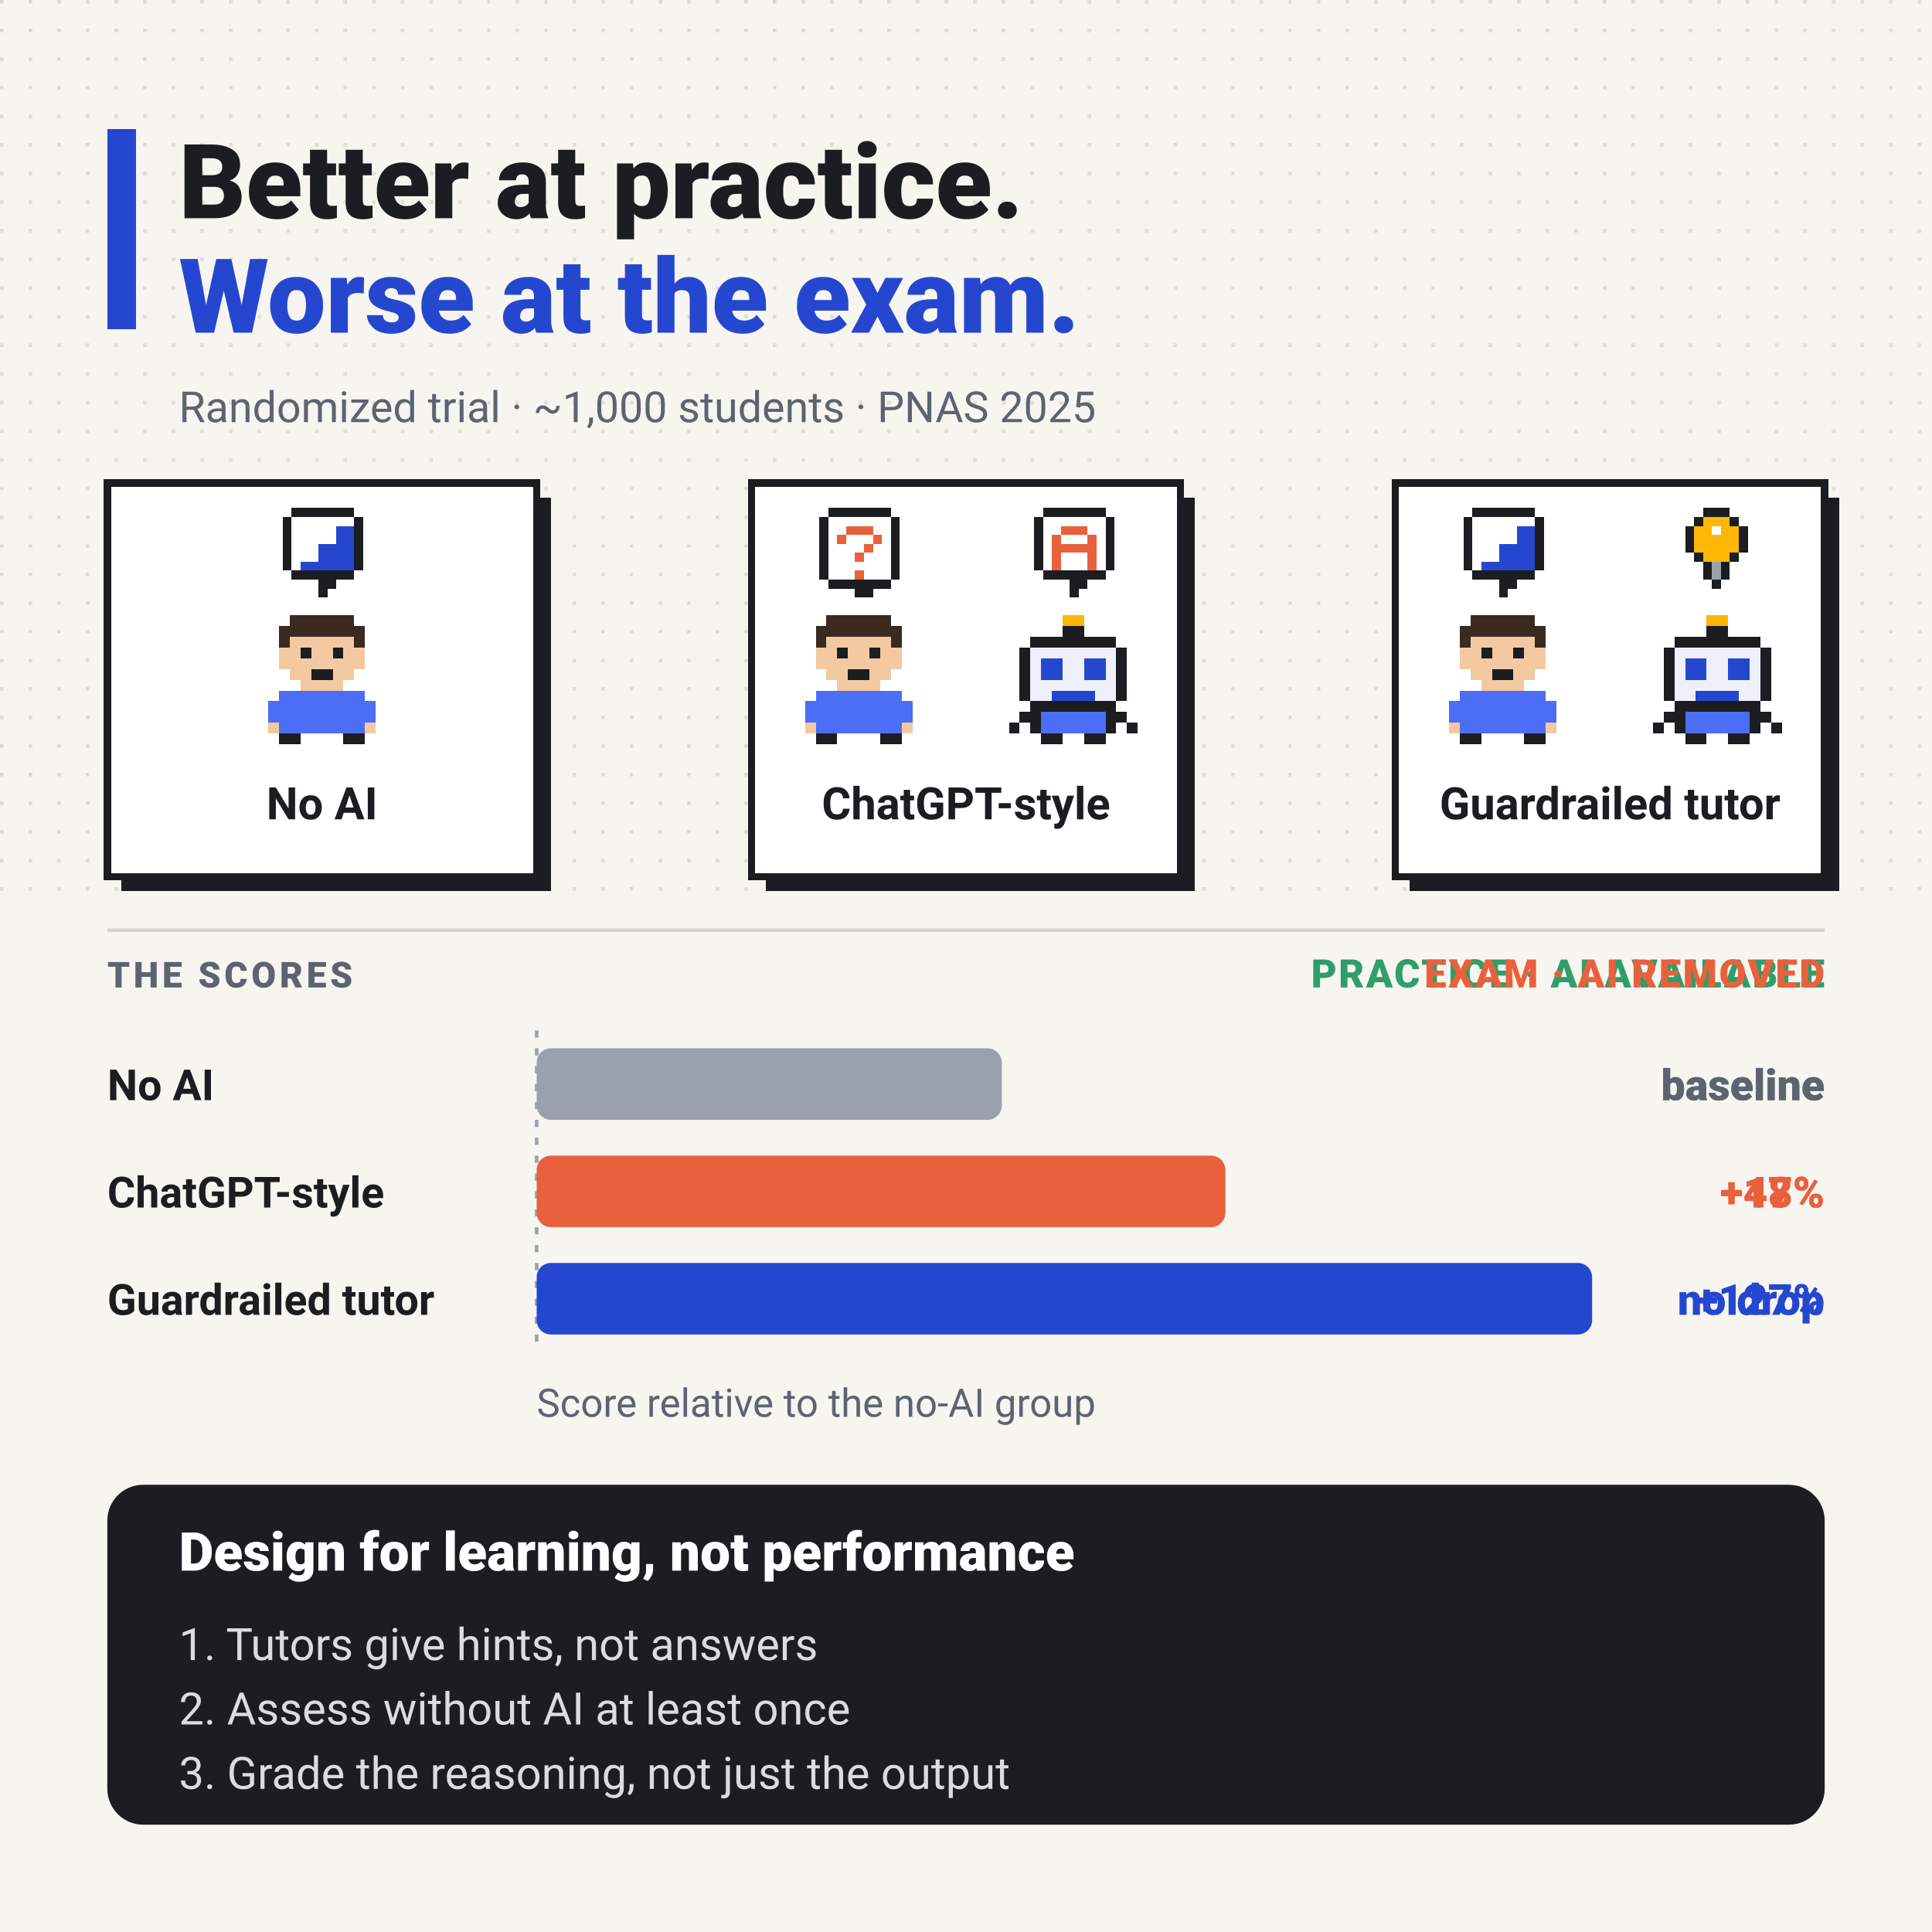
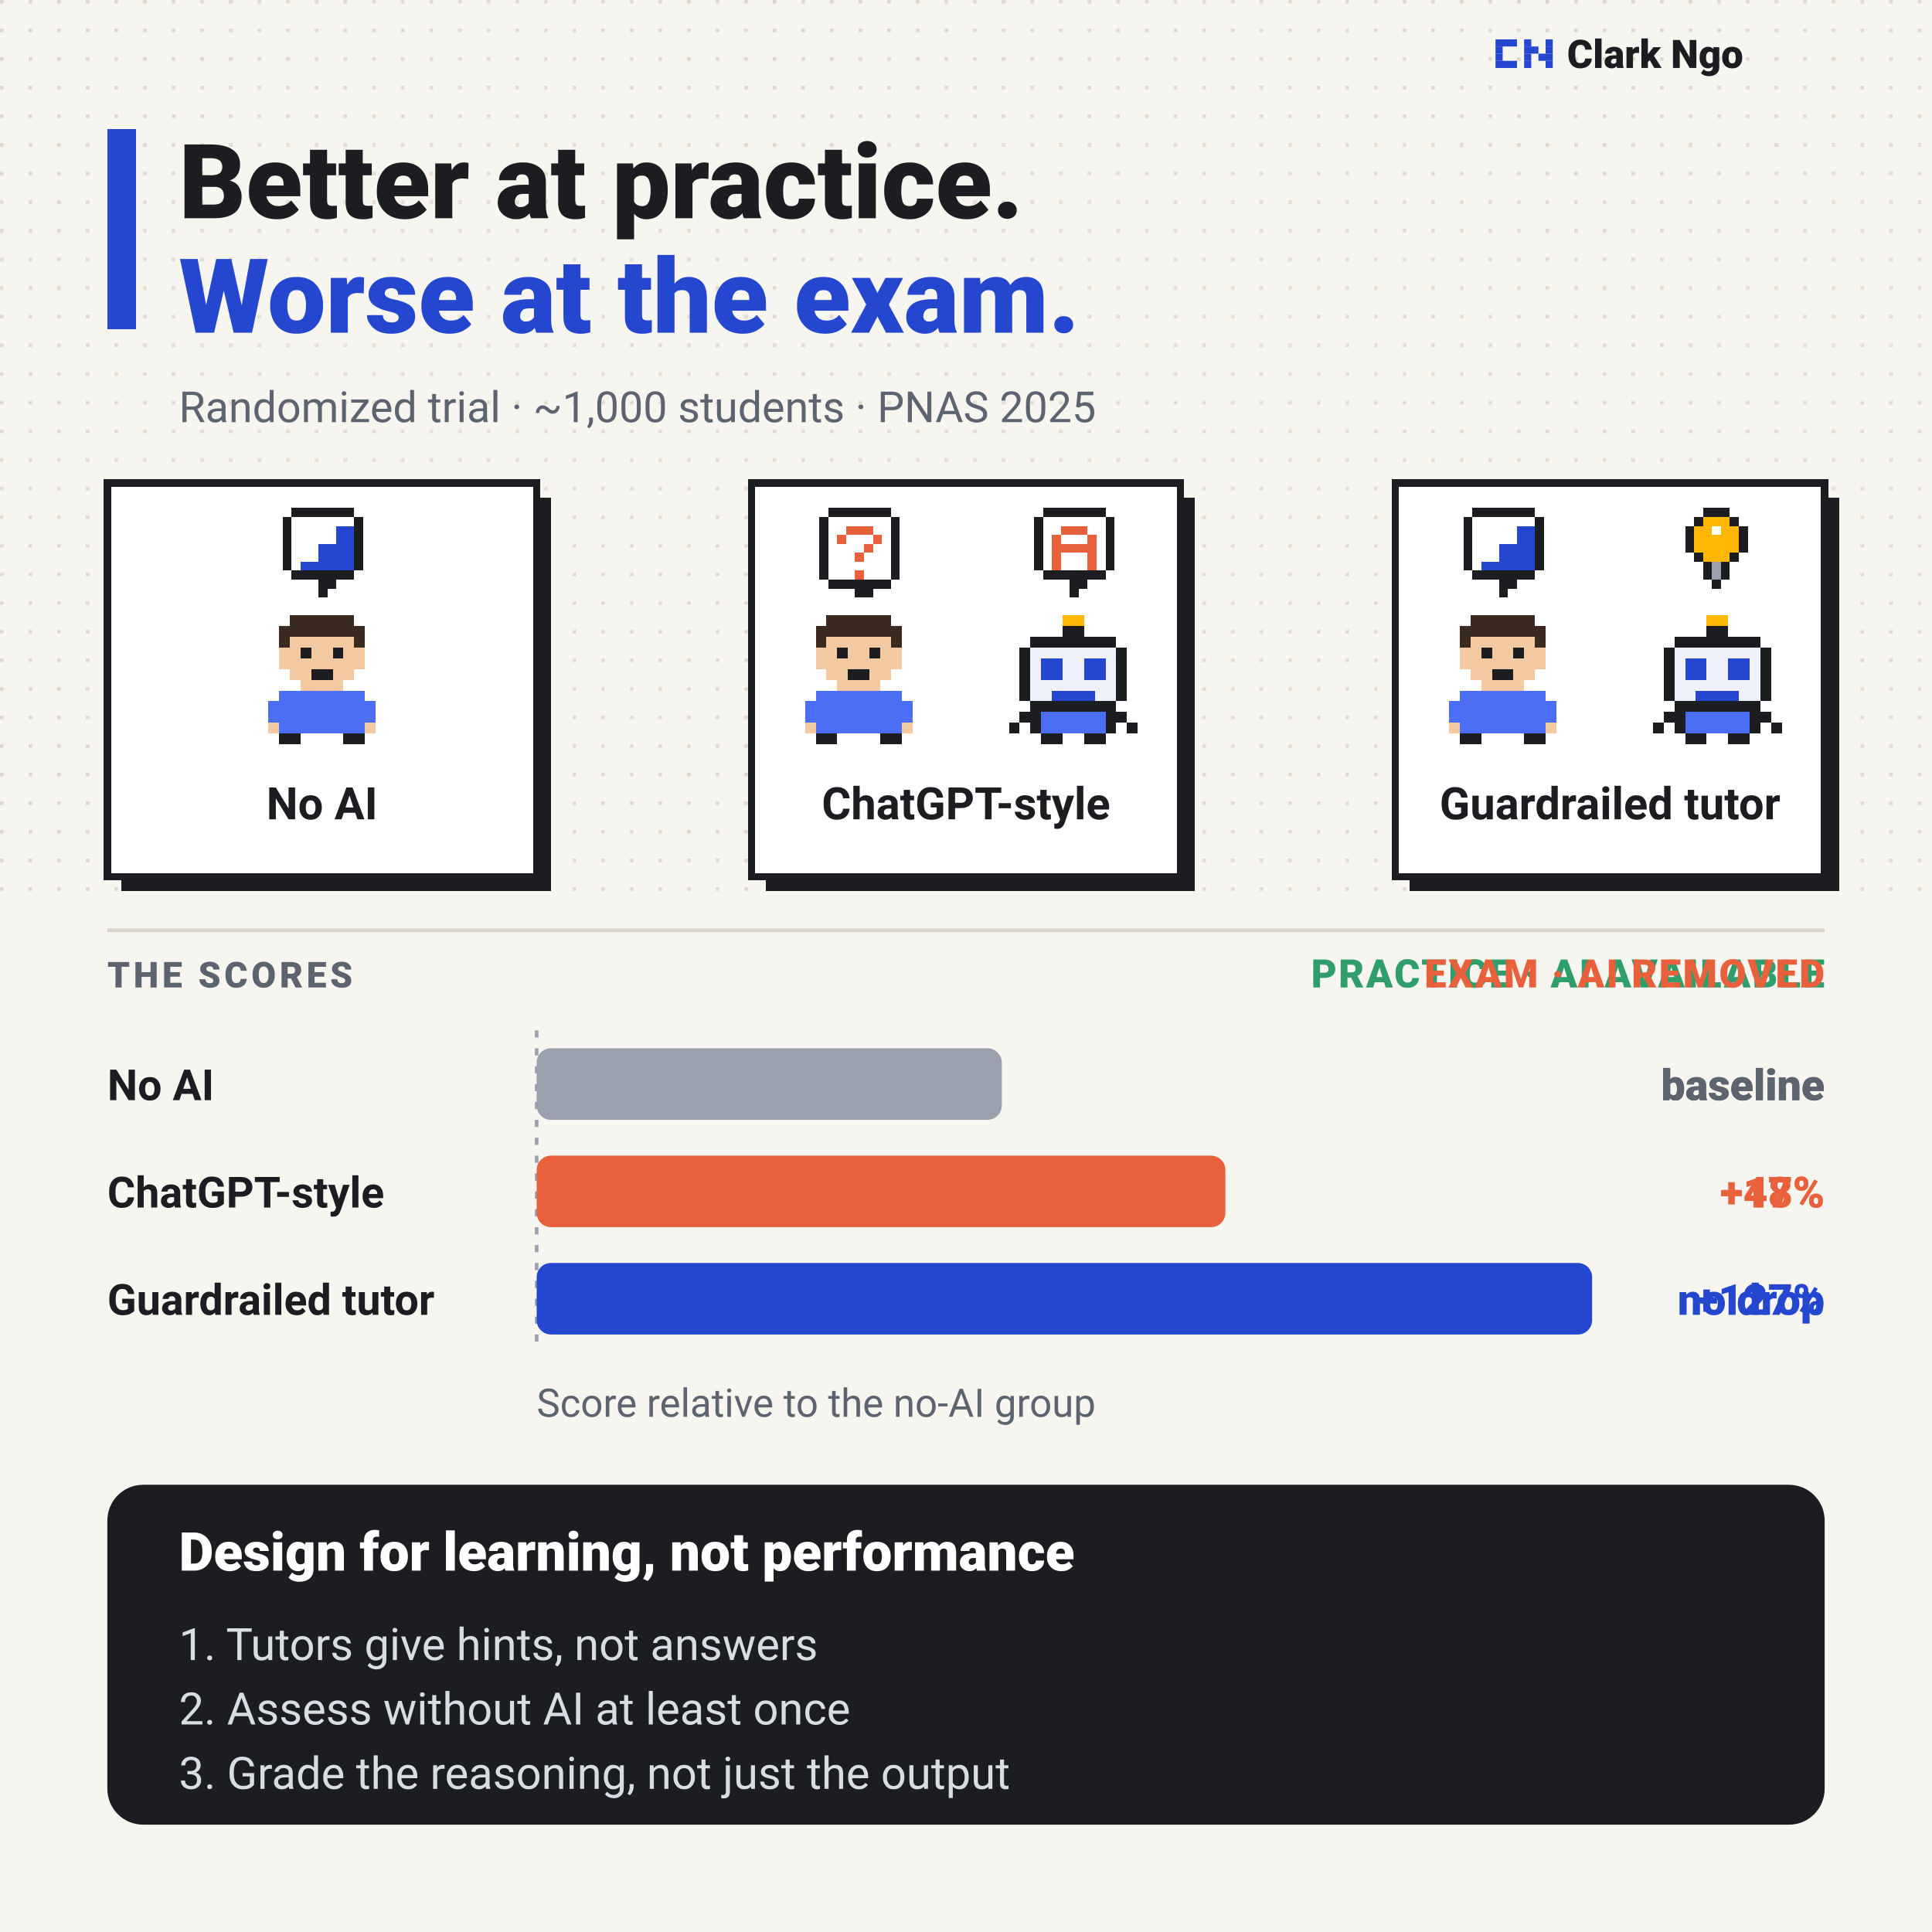
<svg xmlns="http://www.w3.org/2000/svg" viewBox="0 0 1080 1080" width="1080" height="1080" font-family="-apple-system, 'Segoe UI', Roboto, Helvetica, Arial, sans-serif">
  <style>
    .px rect, .px path { shape-rendering: crispEdges; }
    .march { stroke-dasharray: 16 16; animation: march 0.6s steps(4) infinite; }
    @keyframes march { to { stroke-dashoffset: -32; } }
    .bob { animation: bob 0.6s steps(1) infinite; }
    @keyframes bob { 0% { transform: translateY(0); } 50% { transform: translateY(-8px); } }

    /* Pixel half: stepped. */
    .practice-px { animation: practice-px 6s steps(1) infinite; }
    @keyframes practice-px { 0% { opacity: 0; } 8% { opacity: 1; } 48% { opacity: 0; } }
    .exam-px { animation: exam-px 6s steps(1) infinite; }
    @keyframes exam-px { 0% { opacity: 0; } 56% { opacity: 1; } 94% { opacity: 0; } }
    .robot { animation: robot 6s steps(1) infinite; }
    @keyframes robot { 0% { opacity: 1; } 50% { opacity: 0; } 96% { opacity: 1; } }

    /* Flat half: smooth. */
    .bar { transform-box: fill-box; transform-origin: left center; animation-duration: 6s; animation-iteration-count: infinite; animation-timing-function: linear; }
    .practice-label, .phase-practice { animation: practice 6s linear infinite; }
    @keyframes practice { 0%, 6% { opacity: 0; } 12%, 44% { opacity: 1; } 50%, 100% { opacity: 0; } }
    .exam-label, .phase-exam { animation: exam 6s linear infinite; }
    @keyframes exam { 0%, 50% { opacity: 0; } 56%, 90% { opacity: 1; } 96%, 100% { opacity: 0; } }
    @keyframes bar0 { 0% { transform: scaleX(0); } 12%, 46% { transform: scaleX(1); } 54%, 92% { transform: scaleX(1.000); } 98%, 100% { transform: scaleX(0); } }
    @keyframes bar1 { 0% { transform: scaleX(0); } 12%, 46% { transform: scaleX(1); } 54%, 92% { transform: scaleX(0.561); } 98%, 100% { transform: scaleX(0); } }
    @keyframes bar2 { 0% { transform: scaleX(0); } 12%, 46% { transform: scaleX(1); } 54%, 92% { transform: scaleX(0.441); } 98%, 100% { transform: scaleX(0); } }
  </style>
  <defs>
    <pattern id="grid" width="16" height="16" patternUnits="userSpaceOnUse">
      <rect width="2" height="2" fill="#dcd8cd" />
    </pattern>
  </defs>
  <rect width="1080" height="1080" fill="#f7f5f0" />
  <g class="px">
    <rect width="1080" height="500" fill="url(#grid)" />
    <rect x="60" y="72" width="16" height="112" fill="#2547d0" />
    <text x="100" y="122" font-size="58" font-weight="800" fill="#1b1d21">Better at practice.</text>
    <text x="100" y="186" font-size="58" font-weight="800" fill="#2547d0">Worse at the exam.</text>
    <text x="100" y="236" font-size="24" fill="#5d6470">Randomized trial · ~1,000 students · PNAS 2025</text>
    <g>
      <rect x="68" y="278" width="240" height="220" fill="#1b1d21" />
      <rect x="60" y="270" width="240" height="220" fill="#fff" stroke="#1b1d21" stroke-width="4" />
      <g>
        <g class="bob" style="animation-delay:0.0s">
          <rect x="162" y="344" width="36" height="6" fill="#3b2a20" />
          <rect x="156" y="350" width="48" height="6" fill="#3b2a20" />
          <rect x="156" y="356" width="6" height="6" fill="#3b2a20" />
          <rect x="162" y="356" width="36" height="6" fill="#f2c9a0" />
          <rect x="198" y="356" width="6" height="6" fill="#3b2a20" />
          <rect x="156" y="362" width="12" height="6" fill="#f2c9a0" />
          <rect x="168" y="362" width="6" height="6" fill="#1b1d21" />
          <rect x="174" y="362" width="12" height="6" fill="#f2c9a0" />
          <rect x="186" y="362" width="6" height="6" fill="#1b1d21" />
          <rect x="192" y="362" width="12" height="6" fill="#f2c9a0" />
          <rect x="156" y="368" width="48" height="6" fill="#f2c9a0" />
          <rect x="162" y="374" width="12" height="6" fill="#f2c9a0" />
          <rect x="174" y="374" width="12" height="6" fill="#1b1d21" />
          <rect x="186" y="374" width="12" height="6" fill="#f2c9a0" />
          <rect x="168" y="380" width="24" height="6" fill="#f2c9a0" />
          <rect x="156" y="386" width="48" height="6" fill="#4c6ef5" />
          <rect x="150" y="392" width="60" height="6" fill="#4c6ef5" />
          <rect x="150" y="398" width="60" height="6" fill="#4c6ef5" />
          <rect x="150" y="404" width="6" height="6" fill="#f2c9a0" />
          <rect x="156" y="404" width="48" height="6" fill="#4c6ef5" />
          <rect x="204" y="404" width="6" height="6" fill="#f2c9a0" />
          <rect x="156" y="410" width="12" height="6" fill="#1b1d21" />
          <rect x="192" y="410" width="12" height="6" fill="#1b1d21" />
        </g>
      </g>
      <g class="always">
        <rect x="163" y="284" width="35" height="5" fill="#1b1d21" />
        <rect x="158" y="289" width="5" height="5" fill="#1b1d21" />
        <rect x="163" y="289" width="35" height="5" fill="#ffffff" />
        <rect x="198" y="289" width="5" height="5" fill="#1b1d21" />
        <rect x="158" y="294" width="5" height="5" fill="#1b1d21" />
        <rect x="163" y="294" width="25" height="5" fill="#ffffff" />
        <rect x="188" y="294" width="10" height="5" fill="#2547d0" />
        <rect x="198" y="294" width="5" height="5" fill="#1b1d21" />
        <rect x="158" y="299" width="5" height="5" fill="#1b1d21" />
        <rect x="163" y="299" width="25" height="5" fill="#ffffff" />
        <rect x="188" y="299" width="10" height="5" fill="#2547d0" />
        <rect x="198" y="299" width="5" height="5" fill="#1b1d21" />
        <rect x="158" y="304" width="5" height="5" fill="#1b1d21" />
        <rect x="163" y="304" width="15" height="5" fill="#ffffff" />
        <rect x="178" y="304" width="20" height="5" fill="#2547d0" />
        <rect x="198" y="304" width="5" height="5" fill="#1b1d21" />
        <rect x="158" y="309" width="5" height="5" fill="#1b1d21" />
        <rect x="163" y="309" width="15" height="5" fill="#ffffff" />
        <rect x="178" y="309" width="20" height="5" fill="#2547d0" />
        <rect x="198" y="309" width="5" height="5" fill="#1b1d21" />
        <rect x="158" y="314" width="5" height="5" fill="#1b1d21" />
        <rect x="163" y="314" width="5" height="5" fill="#ffffff" />
        <rect x="168" y="314" width="30" height="5" fill="#2547d0" />
        <rect x="198" y="314" width="5" height="5" fill="#1b1d21" />
        <rect x="163" y="319" width="35" height="5" fill="#1b1d21" />
        <rect x="178" y="324" width="10" height="5" fill="#1b1d21" />
        <rect x="178" y="329" width="5" height="5" fill="#1b1d21" />
      </g>
      <text x="180" y="458" font-size="25" font-weight="700" fill="#1b1d21" text-anchor="middle">No AI</text>
    </g>
    <g>
      <rect x="428" y="278" width="240" height="220" fill="#1b1d21" />
      <rect x="420" y="270" width="240" height="220" fill="#fff" stroke="#1b1d21" stroke-width="4" />
      <g>
        <g class="bob" style="animation-delay:0.2s">
          <rect x="462" y="344" width="36" height="6" fill="#3b2a20" />
          <rect x="456" y="350" width="48" height="6" fill="#3b2a20" />
          <rect x="456" y="356" width="6" height="6" fill="#3b2a20" />
          <rect x="462" y="356" width="36" height="6" fill="#f2c9a0" />
          <rect x="498" y="356" width="6" height="6" fill="#3b2a20" />
          <rect x="456" y="362" width="12" height="6" fill="#f2c9a0" />
          <rect x="468" y="362" width="6" height="6" fill="#1b1d21" />
          <rect x="474" y="362" width="12" height="6" fill="#f2c9a0" />
          <rect x="486" y="362" width="6" height="6" fill="#1b1d21" />
          <rect x="492" y="362" width="12" height="6" fill="#f2c9a0" />
          <rect x="456" y="368" width="48" height="6" fill="#f2c9a0" />
          <rect x="462" y="374" width="12" height="6" fill="#f2c9a0" />
          <rect x="474" y="374" width="12" height="6" fill="#1b1d21" />
          <rect x="486" y="374" width="12" height="6" fill="#f2c9a0" />
          <rect x="468" y="380" width="24" height="6" fill="#f2c9a0" />
          <rect x="456" y="386" width="48" height="6" fill="#4c6ef5" />
          <rect x="450" y="392" width="60" height="6" fill="#4c6ef5" />
          <rect x="450" y="398" width="60" height="6" fill="#4c6ef5" />
          <rect x="450" y="404" width="6" height="6" fill="#f2c9a0" />
          <rect x="456" y="404" width="48" height="6" fill="#4c6ef5" />
          <rect x="504" y="404" width="6" height="6" fill="#f2c9a0" />
          <rect x="456" y="410" width="12" height="6" fill="#1b1d21" />
          <rect x="492" y="410" width="12" height="6" fill="#1b1d21" />
        </g>
      </g>
      <g class="robot">
        <g class="bob" style="animation-delay:0.5s">
          <rect x="594" y="344" width="12" height="6" fill="#ffb703" />
          <rect x="594" y="350" width="12" height="6" fill="#1b1d21" />
          <rect x="576" y="356" width="48" height="6" fill="#1b1d21" />
          <rect x="570" y="362" width="6" height="6" fill="#1b1d21" />
          <rect x="576" y="362" width="48" height="6" fill="#eef1fb" />
          <rect x="624" y="362" width="6" height="6" fill="#1b1d21" />
          <rect x="570" y="368" width="6" height="6" fill="#1b1d21" />
          <rect x="576" y="368" width="6" height="6" fill="#eef1fb" />
          <rect x="582" y="368" width="12" height="6" fill="#2547d0" />
          <rect x="594" y="368" width="12" height="6" fill="#eef1fb" />
          <rect x="606" y="368" width="12" height="6" fill="#2547d0" />
          <rect x="618" y="368" width="6" height="6" fill="#eef1fb" />
          <rect x="624" y="368" width="6" height="6" fill="#1b1d21" />
          <rect x="570" y="374" width="6" height="6" fill="#1b1d21" />
          <rect x="576" y="374" width="6" height="6" fill="#eef1fb" />
          <rect x="582" y="374" width="12" height="6" fill="#2547d0" />
          <rect x="594" y="374" width="12" height="6" fill="#eef1fb" />
          <rect x="606" y="374" width="12" height="6" fill="#2547d0" />
          <rect x="618" y="374" width="6" height="6" fill="#eef1fb" />
          <rect x="624" y="374" width="6" height="6" fill="#1b1d21" />
          <rect x="570" y="380" width="6" height="6" fill="#1b1d21" />
          <rect x="576" y="380" width="48" height="6" fill="#eef1fb" />
          <rect x="624" y="380" width="6" height="6" fill="#1b1d21" />
          <rect x="570" y="386" width="6" height="6" fill="#1b1d21" />
          <rect x="576" y="386" width="12" height="6" fill="#eef1fb" />
          <rect x="588" y="386" width="24" height="6" fill="#2547d0" />
          <rect x="612" y="386" width="12" height="6" fill="#eef1fb" />
          <rect x="624" y="386" width="6" height="6" fill="#1b1d21" />
          <rect x="576" y="392" width="48" height="6" fill="#1b1d21" />
          <rect x="570" y="398" width="12" height="6" fill="#1b1d21" />
          <rect x="582" y="398" width="36" height="6" fill="#4c6ef5" />
          <rect x="618" y="398" width="12" height="6" fill="#1b1d21" />
          <rect x="564" y="404" width="6" height="6" fill="#1b1d21" />
          <rect x="576" y="404" width="6" height="6" fill="#1b1d21" />
          <rect x="582" y="404" width="36" height="6" fill="#4c6ef5" />
          <rect x="618" y="404" width="6" height="6" fill="#1b1d21" />
          <rect x="630" y="404" width="6" height="6" fill="#1b1d21" />
          <rect x="582" y="410" width="12" height="6" fill="#1b1d21" />
          <rect x="606" y="410" width="12" height="6" fill="#1b1d21" />
        </g>
      </g>
      <g class="practice-px">
        <rect x="583" y="284" width="35" height="5" fill="#1b1d21" />
        <rect x="578" y="289" width="5" height="5" fill="#1b1d21" />
        <rect x="583" y="289" width="35" height="5" fill="#ffffff" />
        <rect x="618" y="289" width="5" height="5" fill="#1b1d21" />
        <rect x="578" y="294" width="5" height="5" fill="#1b1d21" />
        <rect x="583" y="294" width="10" height="5" fill="#ffffff" />
        <rect x="593" y="294" width="15" height="5" fill="#e8613c" />
        <rect x="608" y="294" width="10" height="5" fill="#ffffff" />
        <rect x="618" y="294" width="5" height="5" fill="#1b1d21" />
        <rect x="578" y="299" width="5" height="5" fill="#1b1d21" />
        <rect x="583" y="299" width="5" height="5" fill="#ffffff" />
        <rect x="588" y="299" width="5" height="5" fill="#e8613c" />
        <rect x="593" y="299" width="15" height="5" fill="#ffffff" />
        <rect x="608" y="299" width="5" height="5" fill="#e8613c" />
        <rect x="613" y="299" width="5" height="5" fill="#ffffff" />
        <rect x="618" y="299" width="5" height="5" fill="#1b1d21" />
        <rect x="578" y="304" width="5" height="5" fill="#1b1d21" />
        <rect x="583" y="304" width="5" height="5" fill="#ffffff" />
        <rect x="588" y="304" width="25" height="5" fill="#e8613c" />
        <rect x="613" y="304" width="5" height="5" fill="#ffffff" />
        <rect x="618" y="304" width="5" height="5" fill="#1b1d21" />
        <rect x="578" y="309" width="5" height="5" fill="#1b1d21" />
        <rect x="583" y="309" width="5" height="5" fill="#ffffff" />
        <rect x="588" y="309" width="5" height="5" fill="#e8613c" />
        <rect x="593" y="309" width="15" height="5" fill="#ffffff" />
        <rect x="608" y="309" width="5" height="5" fill="#e8613c" />
        <rect x="613" y="309" width="5" height="5" fill="#ffffff" />
        <rect x="618" y="309" width="5" height="5" fill="#1b1d21" />
        <rect x="578" y="314" width="5" height="5" fill="#1b1d21" />
        <rect x="583" y="314" width="5" height="5" fill="#ffffff" />
        <rect x="588" y="314" width="5" height="5" fill="#e8613c" />
        <rect x="593" y="314" width="15" height="5" fill="#ffffff" />
        <rect x="608" y="314" width="5" height="5" fill="#e8613c" />
        <rect x="613" y="314" width="5" height="5" fill="#ffffff" />
        <rect x="618" y="314" width="5" height="5" fill="#1b1d21" />
        <rect x="583" y="319" width="35" height="5" fill="#1b1d21" />
        <rect x="598" y="324" width="10" height="5" fill="#1b1d21" />
        <rect x="598" y="329" width="5" height="5" fill="#1b1d21" />
      </g>
      <g class="practice-px">
        <rect x="463" y="284" width="35" height="5" fill="#1b1d21" />
        <rect x="458" y="289" width="5" height="5" fill="#1b1d21" />
        <rect x="463" y="289" width="35" height="5" fill="#ffffff" />
        <rect x="498" y="289" width="5" height="5" fill="#1b1d21" />
        <rect x="458" y="294" width="5" height="5" fill="#1b1d21" />
        <rect x="463" y="294" width="30" height="5" fill="#ffffff" />
        <rect x="493" y="294" width="5" height="5" fill="#2f9e6a" />
        <rect x="498" y="294" width="5" height="5" fill="#1b1d21" />
        <rect x="458" y="299" width="5" height="5" fill="#1b1d21" />
        <rect x="463" y="299" width="25" height="5" fill="#ffffff" />
        <rect x="488" y="299" width="5" height="5" fill="#2f9e6a" />
        <rect x="493" y="299" width="5" height="5" fill="#ffffff" />
        <rect x="498" y="299" width="5" height="5" fill="#1b1d21" />
        <rect x="458" y="304" width="5" height="5" fill="#1b1d21" />
        <rect x="463" y="304" width="5" height="5" fill="#2f9e6a" />
        <rect x="468" y="304" width="15" height="5" fill="#ffffff" />
        <rect x="483" y="304" width="5" height="5" fill="#2f9e6a" />
        <rect x="488" y="304" width="10" height="5" fill="#ffffff" />
        <rect x="498" y="304" width="5" height="5" fill="#1b1d21" />
        <rect x="458" y="309" width="5" height="5" fill="#1b1d21" />
        <rect x="463" y="309" width="5" height="5" fill="#ffffff" />
        <rect x="468" y="309" width="5" height="5" fill="#2f9e6a" />
        <rect x="473" y="309" width="5" height="5" fill="#ffffff" />
        <rect x="478" y="309" width="5" height="5" fill="#2f9e6a" />
        <rect x="483" y="309" width="15" height="5" fill="#ffffff" />
        <rect x="498" y="309" width="5" height="5" fill="#1b1d21" />
        <rect x="458" y="314" width="5" height="5" fill="#1b1d21" />
        <rect x="463" y="314" width="10" height="5" fill="#ffffff" />
        <rect x="473" y="314" width="5" height="5" fill="#2f9e6a" />
        <rect x="478" y="314" width="20" height="5" fill="#ffffff" />
        <rect x="498" y="314" width="5" height="5" fill="#1b1d21" />
        <rect x="463" y="319" width="35" height="5" fill="#1b1d21" />
        <rect x="478" y="324" width="10" height="5" fill="#1b1d21" />
        <rect x="478" y="329" width="5" height="5" fill="#1b1d21" />
      </g>
      <g class="exam-px">
        <rect x="463" y="284" width="35" height="5" fill="#1b1d21" />
        <rect x="458" y="289" width="5" height="5" fill="#1b1d21" />
        <rect x="463" y="289" width="35" height="5" fill="#ffffff" />
        <rect x="498" y="289" width="5" height="5" fill="#1b1d21" />
        <rect x="458" y="294" width="5" height="5" fill="#1b1d21" />
        <rect x="463" y="294" width="10" height="5" fill="#ffffff" />
        <rect x="473" y="294" width="15" height="5" fill="#e8613c" />
        <rect x="488" y="294" width="10" height="5" fill="#ffffff" />
        <rect x="498" y="294" width="5" height="5" fill="#1b1d21" />
        <rect x="458" y="299" width="5" height="5" fill="#1b1d21" />
        <rect x="463" y="299" width="5" height="5" fill="#ffffff" />
        <rect x="468" y="299" width="5" height="5" fill="#e8613c" />
        <rect x="473" y="299" width="15" height="5" fill="#ffffff" />
        <rect x="488" y="299" width="5" height="5" fill="#e8613c" />
        <rect x="493" y="299" width="5" height="5" fill="#ffffff" />
        <rect x="498" y="299" width="5" height="5" fill="#1b1d21" />
        <rect x="458" y="304" width="5" height="5" fill="#1b1d21" />
        <rect x="463" y="304" width="20" height="5" fill="#ffffff" />
        <rect x="483" y="304" width="5" height="5" fill="#e8613c" />
        <rect x="488" y="304" width="10" height="5" fill="#ffffff" />
        <rect x="498" y="304" width="5" height="5" fill="#1b1d21" />
        <rect x="458" y="309" width="5" height="5" fill="#1b1d21" />
        <rect x="463" y="309" width="15" height="5" fill="#ffffff" />
        <rect x="478" y="309" width="5" height="5" fill="#e8613c" />
        <rect x="483" y="309" width="15" height="5" fill="#ffffff" />
        <rect x="498" y="309" width="5" height="5" fill="#1b1d21" />
        <rect x="458" y="314" width="5" height="5" fill="#1b1d21" />
        <rect x="463" y="314" width="35" height="5" fill="#ffffff" />
        <rect x="498" y="314" width="5" height="5" fill="#1b1d21" />
        <rect x="458" y="319" width="5" height="5" fill="#1b1d21" />
        <rect x="463" y="319" width="15" height="5" fill="#ffffff" />
        <rect x="478" y="319" width="5" height="5" fill="#e8613c" />
        <rect x="483" y="319" width="15" height="5" fill="#ffffff" />
        <rect x="498" y="319" width="5" height="5" fill="#1b1d21" />
        <rect x="463" y="324" width="35" height="5" fill="#1b1d21" />
        <rect x="478" y="329" width="10" height="5" fill="#1b1d21" />
      </g>
      <text x="540" y="458" font-size="25" font-weight="700" fill="#1b1d21" text-anchor="middle">ChatGPT-style</text>
    </g>
    <g>
      <rect x="788" y="278" width="240" height="220" fill="#1b1d21" />
      <rect x="780" y="270" width="240" height="220" fill="#fff" stroke="#1b1d21" stroke-width="4" />
      <g>
        <g class="bob" style="animation-delay:0.4s">
          <rect x="822" y="344" width="36" height="6" fill="#3b2a20" />
          <rect x="816" y="350" width="48" height="6" fill="#3b2a20" />
          <rect x="816" y="356" width="6" height="6" fill="#3b2a20" />
          <rect x="822" y="356" width="36" height="6" fill="#f2c9a0" />
          <rect x="858" y="356" width="6" height="6" fill="#3b2a20" />
          <rect x="816" y="362" width="12" height="6" fill="#f2c9a0" />
          <rect x="828" y="362" width="6" height="6" fill="#1b1d21" />
          <rect x="834" y="362" width="12" height="6" fill="#f2c9a0" />
          <rect x="846" y="362" width="6" height="6" fill="#1b1d21" />
          <rect x="852" y="362" width="12" height="6" fill="#f2c9a0" />
          <rect x="816" y="368" width="48" height="6" fill="#f2c9a0" />
          <rect x="822" y="374" width="12" height="6" fill="#f2c9a0" />
          <rect x="834" y="374" width="12" height="6" fill="#1b1d21" />
          <rect x="846" y="374" width="12" height="6" fill="#f2c9a0" />
          <rect x="828" y="380" width="24" height="6" fill="#f2c9a0" />
          <rect x="816" y="386" width="48" height="6" fill="#4c6ef5" />
          <rect x="810" y="392" width="60" height="6" fill="#4c6ef5" />
          <rect x="810" y="398" width="60" height="6" fill="#4c6ef5" />
          <rect x="810" y="404" width="6" height="6" fill="#f2c9a0" />
          <rect x="816" y="404" width="48" height="6" fill="#4c6ef5" />
          <rect x="864" y="404" width="6" height="6" fill="#f2c9a0" />
          <rect x="816" y="410" width="12" height="6" fill="#1b1d21" />
          <rect x="852" y="410" width="12" height="6" fill="#1b1d21" />
        </g>
      </g>
      <g class="robot">
        <g class="bob" style="animation-delay:0.7s">
          <rect x="954" y="344" width="12" height="6" fill="#ffb703" />
          <rect x="954" y="350" width="12" height="6" fill="#1b1d21" />
          <rect x="936" y="356" width="48" height="6" fill="#1b1d21" />
          <rect x="930" y="362" width="6" height="6" fill="#1b1d21" />
          <rect x="936" y="362" width="48" height="6" fill="#eef1fb" />
          <rect x="984" y="362" width="6" height="6" fill="#1b1d21" />
          <rect x="930" y="368" width="6" height="6" fill="#1b1d21" />
          <rect x="936" y="368" width="6" height="6" fill="#eef1fb" />
          <rect x="942" y="368" width="12" height="6" fill="#2547d0" />
          <rect x="954" y="368" width="12" height="6" fill="#eef1fb" />
          <rect x="966" y="368" width="12" height="6" fill="#2547d0" />
          <rect x="978" y="368" width="6" height="6" fill="#eef1fb" />
          <rect x="984" y="368" width="6" height="6" fill="#1b1d21" />
          <rect x="930" y="374" width="6" height="6" fill="#1b1d21" />
          <rect x="936" y="374" width="6" height="6" fill="#eef1fb" />
          <rect x="942" y="374" width="12" height="6" fill="#2547d0" />
          <rect x="954" y="374" width="12" height="6" fill="#eef1fb" />
          <rect x="966" y="374" width="12" height="6" fill="#2547d0" />
          <rect x="978" y="374" width="6" height="6" fill="#eef1fb" />
          <rect x="984" y="374" width="6" height="6" fill="#1b1d21" />
          <rect x="930" y="380" width="6" height="6" fill="#1b1d21" />
          <rect x="936" y="380" width="48" height="6" fill="#eef1fb" />
          <rect x="984" y="380" width="6" height="6" fill="#1b1d21" />
          <rect x="930" y="386" width="6" height="6" fill="#1b1d21" />
          <rect x="936" y="386" width="12" height="6" fill="#eef1fb" />
          <rect x="948" y="386" width="24" height="6" fill="#2547d0" />
          <rect x="972" y="386" width="12" height="6" fill="#eef1fb" />
          <rect x="984" y="386" width="6" height="6" fill="#1b1d21" />
          <rect x="936" y="392" width="48" height="6" fill="#1b1d21" />
          <rect x="930" y="398" width="12" height="6" fill="#1b1d21" />
          <rect x="942" y="398" width="36" height="6" fill="#4c6ef5" />
          <rect x="978" y="398" width="12" height="6" fill="#1b1d21" />
          <rect x="924" y="404" width="6" height="6" fill="#1b1d21" />
          <rect x="936" y="404" width="6" height="6" fill="#1b1d21" />
          <rect x="942" y="404" width="36" height="6" fill="#4c6ef5" />
          <rect x="978" y="404" width="6" height="6" fill="#1b1d21" />
          <rect x="990" y="404" width="6" height="6" fill="#1b1d21" />
          <rect x="942" y="410" width="12" height="6" fill="#1b1d21" />
          <rect x="966" y="410" width="12" height="6" fill="#1b1d21" />
        </g>
      </g>
      <g class="practice-px">
        <rect x="952" y="284" width="15" height="5" fill="#1b1d21" />
        <rect x="947" y="289" width="5" height="5" fill="#1b1d21" />
        <rect x="952" y="289" width="15" height="5" fill="#ffb703" />
        <rect x="967" y="289" width="5" height="5" fill="#1b1d21" />
        <rect x="942" y="294" width="5" height="5" fill="#1b1d21" />
        <rect x="947" y="294" width="10" height="5" fill="#ffb703" />
        <rect x="957" y="294" width="5" height="5" fill="#ffffff" />
        <rect x="962" y="294" width="10" height="5" fill="#ffb703" />
        <rect x="972" y="294" width="5" height="5" fill="#1b1d21" />
        <rect x="942" y="299" width="5" height="5" fill="#1b1d21" />
        <rect x="947" y="299" width="25" height="5" fill="#ffb703" />
        <rect x="972" y="299" width="5" height="5" fill="#1b1d21" />
        <rect x="942" y="304" width="5" height="5" fill="#1b1d21" />
        <rect x="947" y="304" width="25" height="5" fill="#ffb703" />
        <rect x="972" y="304" width="5" height="5" fill="#1b1d21" />
        <rect x="947" y="309" width="5" height="5" fill="#1b1d21" />
        <rect x="952" y="309" width="15" height="5" fill="#ffb703" />
        <rect x="967" y="309" width="5" height="5" fill="#1b1d21" />
        <rect x="952" y="314" width="5" height="5" fill="#1b1d21" />
        <rect x="957" y="314" width="5" height="5" fill="#9aa1ad" />
        <rect x="962" y="314" width="5" height="5" fill="#1b1d21" />
        <rect x="952" y="319" width="5" height="5" fill="#1b1d21" />
        <rect x="957" y="319" width="5" height="5" fill="#9aa1ad" />
        <rect x="962" y="319" width="5" height="5" fill="#1b1d21" />
        <rect x="957" y="324" width="5" height="5" fill="#1b1d21" />
      </g>
      <g class="always">
        <rect x="823" y="284" width="35" height="5" fill="#1b1d21" />
        <rect x="818" y="289" width="5" height="5" fill="#1b1d21" />
        <rect x="823" y="289" width="35" height="5" fill="#ffffff" />
        <rect x="858" y="289" width="5" height="5" fill="#1b1d21" />
        <rect x="818" y="294" width="5" height="5" fill="#1b1d21" />
        <rect x="823" y="294" width="25" height="5" fill="#ffffff" />
        <rect x="848" y="294" width="10" height="5" fill="#2547d0" />
        <rect x="858" y="294" width="5" height="5" fill="#1b1d21" />
        <rect x="818" y="299" width="5" height="5" fill="#1b1d21" />
        <rect x="823" y="299" width="25" height="5" fill="#ffffff" />
        <rect x="848" y="299" width="10" height="5" fill="#2547d0" />
        <rect x="858" y="299" width="5" height="5" fill="#1b1d21" />
        <rect x="818" y="304" width="5" height="5" fill="#1b1d21" />
        <rect x="823" y="304" width="15" height="5" fill="#ffffff" />
        <rect x="838" y="304" width="20" height="5" fill="#2547d0" />
        <rect x="858" y="304" width="5" height="5" fill="#1b1d21" />
        <rect x="818" y="309" width="5" height="5" fill="#1b1d21" />
        <rect x="823" y="309" width="15" height="5" fill="#ffffff" />
        <rect x="838" y="309" width="20" height="5" fill="#2547d0" />
        <rect x="858" y="309" width="5" height="5" fill="#1b1d21" />
        <rect x="818" y="314" width="5" height="5" fill="#1b1d21" />
        <rect x="823" y="314" width="5" height="5" fill="#ffffff" />
        <rect x="828" y="314" width="30" height="5" fill="#2547d0" />
        <rect x="858" y="314" width="5" height="5" fill="#1b1d21" />
        <rect x="823" y="319" width="35" height="5" fill="#1b1d21" />
        <rect x="838" y="324" width="10" height="5" fill="#1b1d21" />
        <rect x="838" y="329" width="5" height="5" fill="#1b1d21" />
      </g>
      <text x="900" y="458" font-size="25" font-weight="700" fill="#1b1d21" text-anchor="middle">Guardrailed tutor</text>
    </g>
  </g>
  <path d="M60 520 H1020" stroke="#d8d4c9" stroke-width="2" />
  <text x="60" y="552" font-size="20" font-weight="800" fill="#5d6470" letter-spacing="2">THE SCORES</text>
  <text class="phase-practice" x="1020" y="552" font-size="22" font-weight="800" fill="#2f9e6a" letter-spacing="1" text-anchor="end">PRACTICE · AI AVAILABLE</text>
  <text class="phase-exam" x="1020" y="552" font-size="22" font-weight="800" fill="#e8613c" letter-spacing="1" text-anchor="end">EXAM · AI REMOVED</text>
  <path d="M300 576 V756" stroke="#9aa1ad" stroke-width="2" stroke-dasharray="4 6" />
  <text x="60" y="615" font-size="24" font-weight="700" fill="#1b1d21">No AI</text>
  <rect class="bar" style="animation-name: bar0" x="300" y="586" width="260" height="40" rx="8" fill="#9aa1ad" />
  <text class="practice-label" x="1020" y="615" font-size="24" font-weight="800" fill="#5d6470" text-anchor="end">baseline</text>
  <text class="exam-label" x="1020" y="615" font-size="24" font-weight="800" fill="#5d6470" text-anchor="end">baseline</text>
  <text x="60" y="675" font-size="24" font-weight="700" fill="#1b1d21">ChatGPT-style</text>
  <rect class="bar" style="animation-name: bar1" x="300" y="646" width="385" height="40" rx="8" fill="#e8613c" />
  <text class="practice-label" x="1020" y="675" font-size="24" font-weight="800" fill="#e8613c" text-anchor="end">+48%</text>
  <text class="exam-label" x="1020" y="675" font-size="24" font-weight="800" fill="#e8613c" text-anchor="end">−17%</text>
  <text x="60" y="735" font-size="24" font-weight="700" fill="#1b1d21">Guardrailed tutor</text>
  <rect class="bar" style="animation-name: bar2" x="300" y="706" width="590" height="40" rx="8" fill="#2547d0" />
  <text class="practice-label" x="1020" y="735" font-size="24" font-weight="800" fill="#2547d0" text-anchor="end">+127%</text>
  <text class="exam-label" x="1020" y="735" font-size="24" font-weight="800" fill="#2547d0" text-anchor="end">no drop</text>
  <text x="300" y="792" font-size="22" fill="#5d6470">Score relative to the no-AI group</text>
  <rect x="60" y="830" width="960" height="190" rx="20" fill="#1b1d21" />
  <text x="100" y="878" font-size="30" font-weight="800" fill="#fff">Design for learning, not performance</text>
  <g font-size="25" fill="#d9dce3">
    <text x="100" y="928">1. Tutors give hints, not answers</text>
    <text x="100" y="964">2. Assess without AI at least once</text>
    <text x="100" y="1000">3. Grade the reasoning, not just the output</text>
  </g>
+   <g class="signature">
+     <rect x="836" y="22" width="12" height="4" fill="#2547d0" />
+     <rect x="852" y="22" width="4" height="4" fill="#2547d0" />
+     <rect x="864" y="22" width="4" height="4" fill="#2547d0" />
+     <rect x="836" y="26" width="4" height="4" fill="#2547d0" />
+     <rect x="852" y="26" width="8" height="4" fill="#2547d0" />
+     <rect x="864" y="26" width="4" height="4" fill="#2547d0" />
+     <rect x="836" y="30" width="4" height="4" fill="#2547d0" />
+     <rect x="852" y="30" width="4" height="4" fill="#2547d0" />
+     <rect x="860" y="30" width="8" height="4" fill="#2547d0" />
+     <rect x="836" y="34" width="12" height="4" fill="#2547d0" />
+     <rect x="852" y="34" width="4" height="4" fill="#2547d0" />
+     <rect x="864" y="34" width="4" height="4" fill="#2547d0" />
+     <text x="876" y="38" font-size="22" font-weight="800" fill="#1b1d21">Clark Ngo</text>
+   </g>
</svg>
